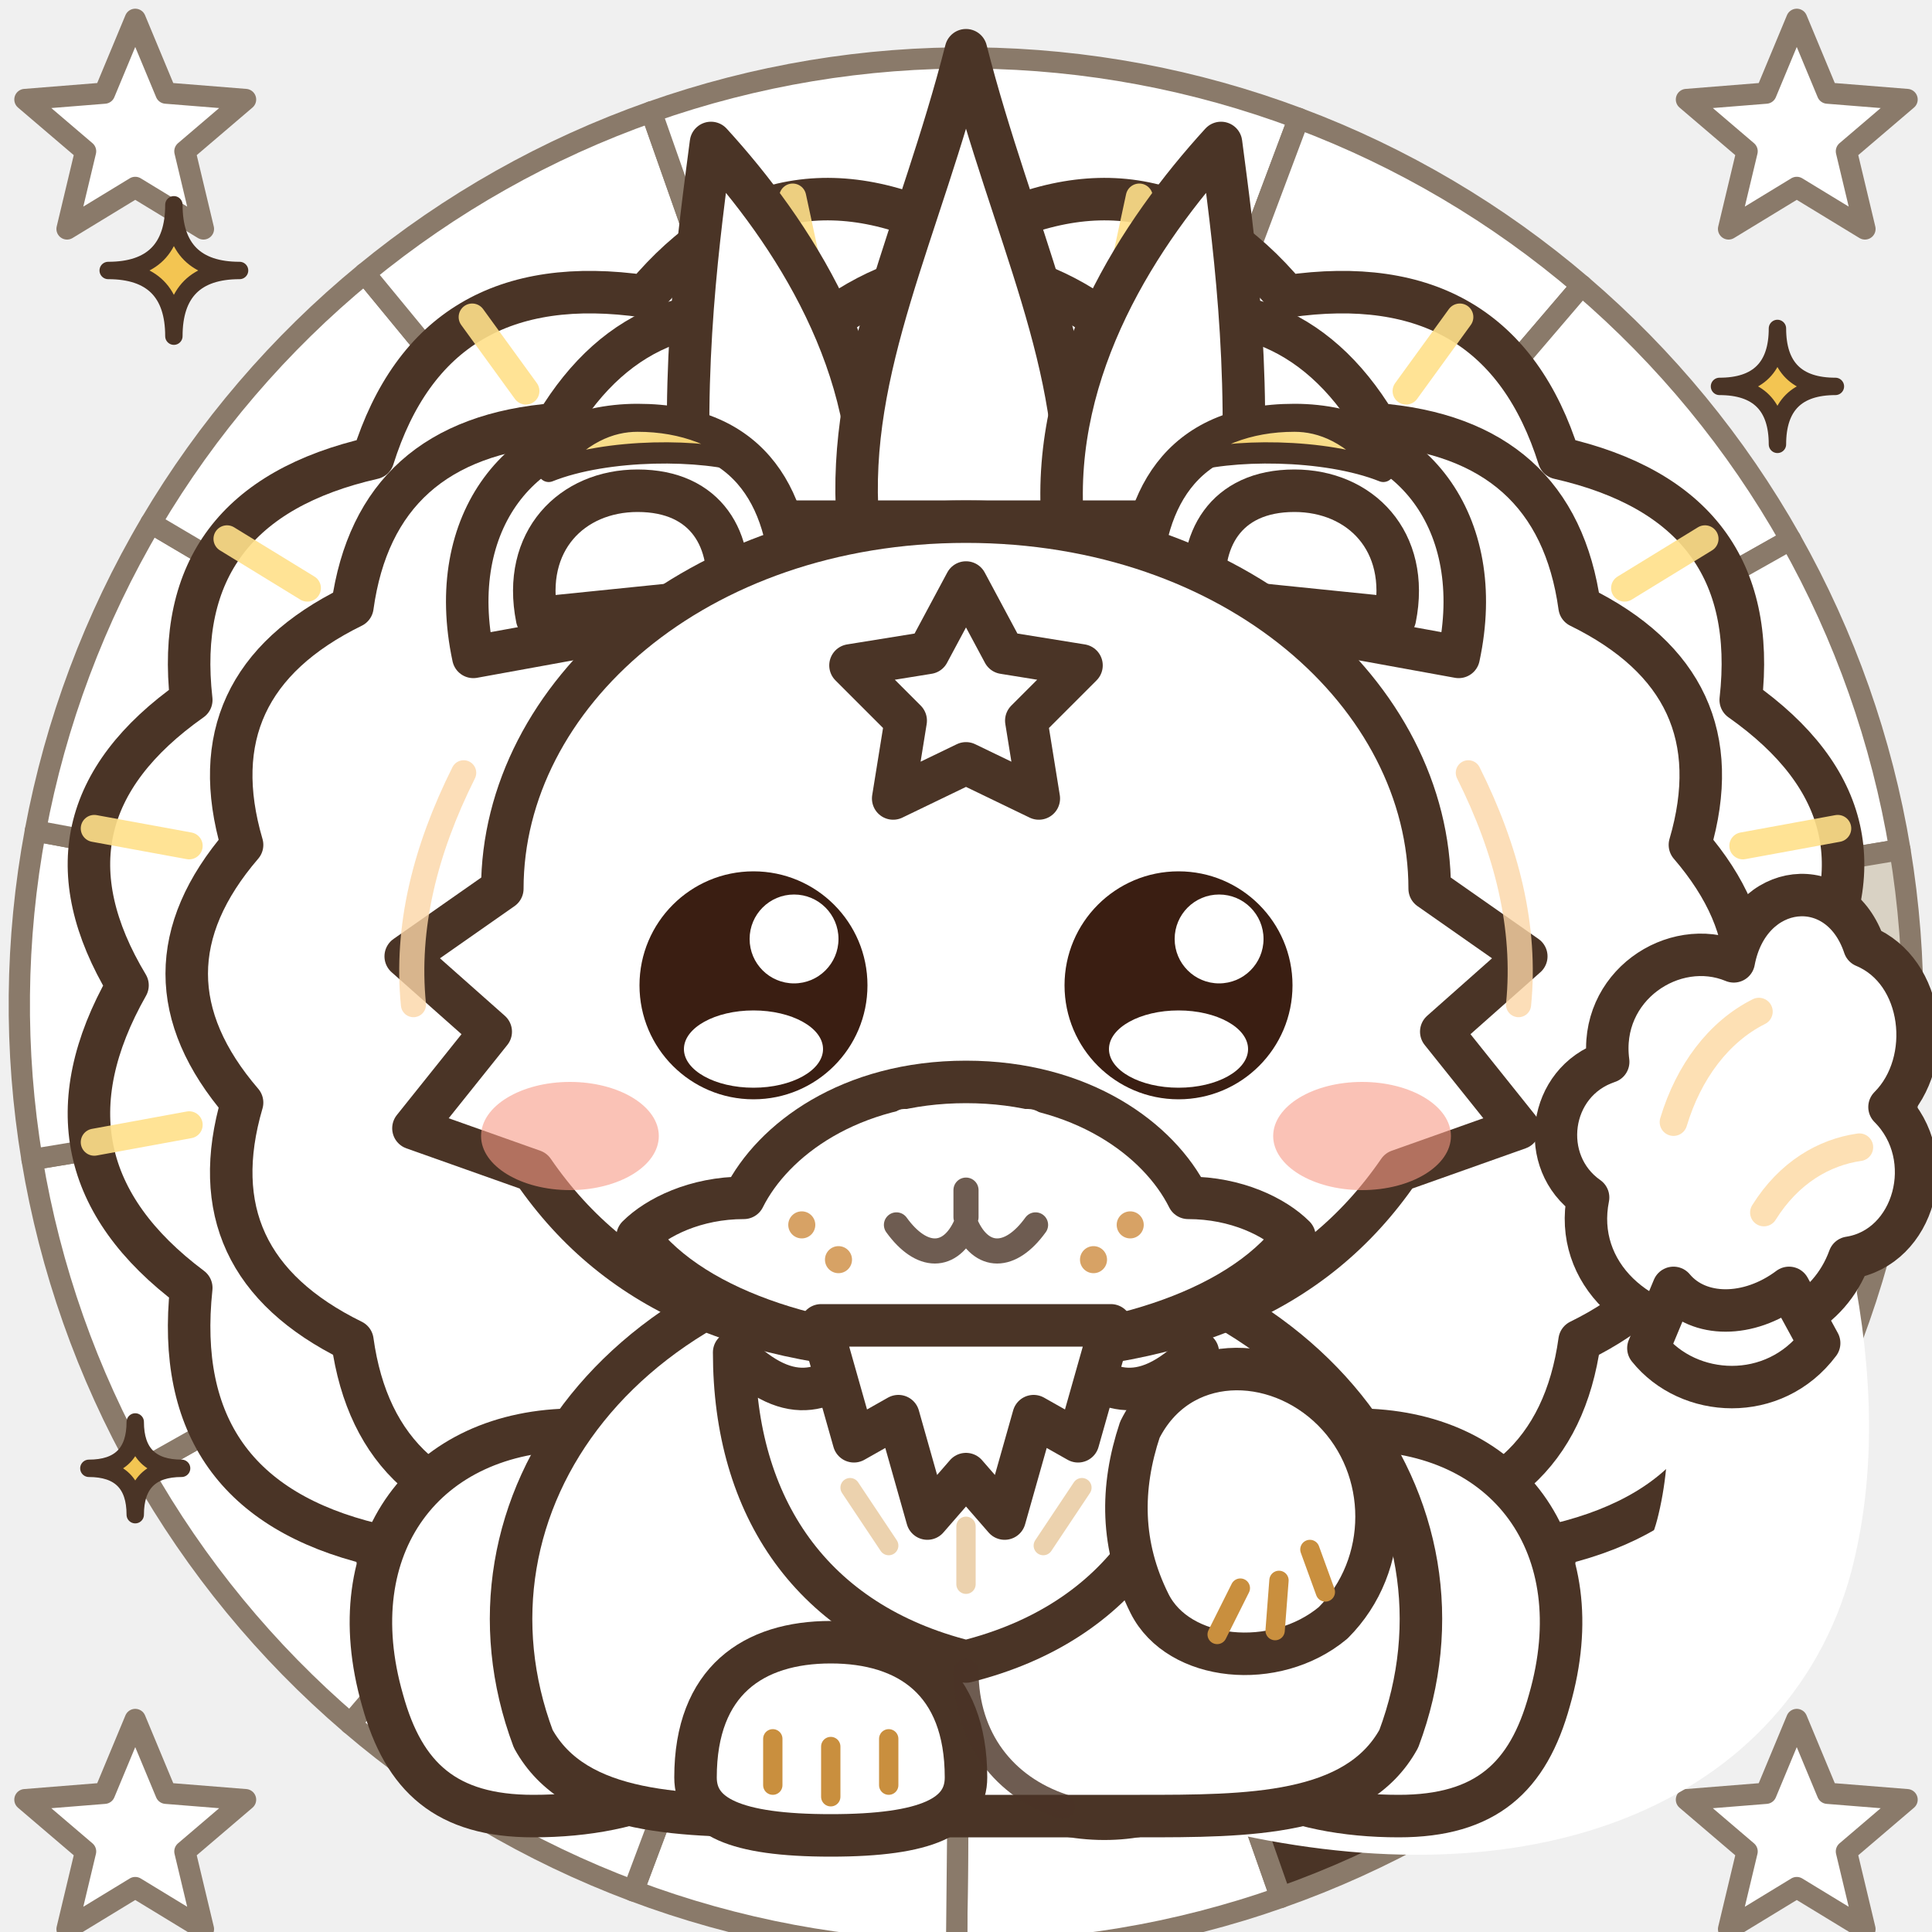
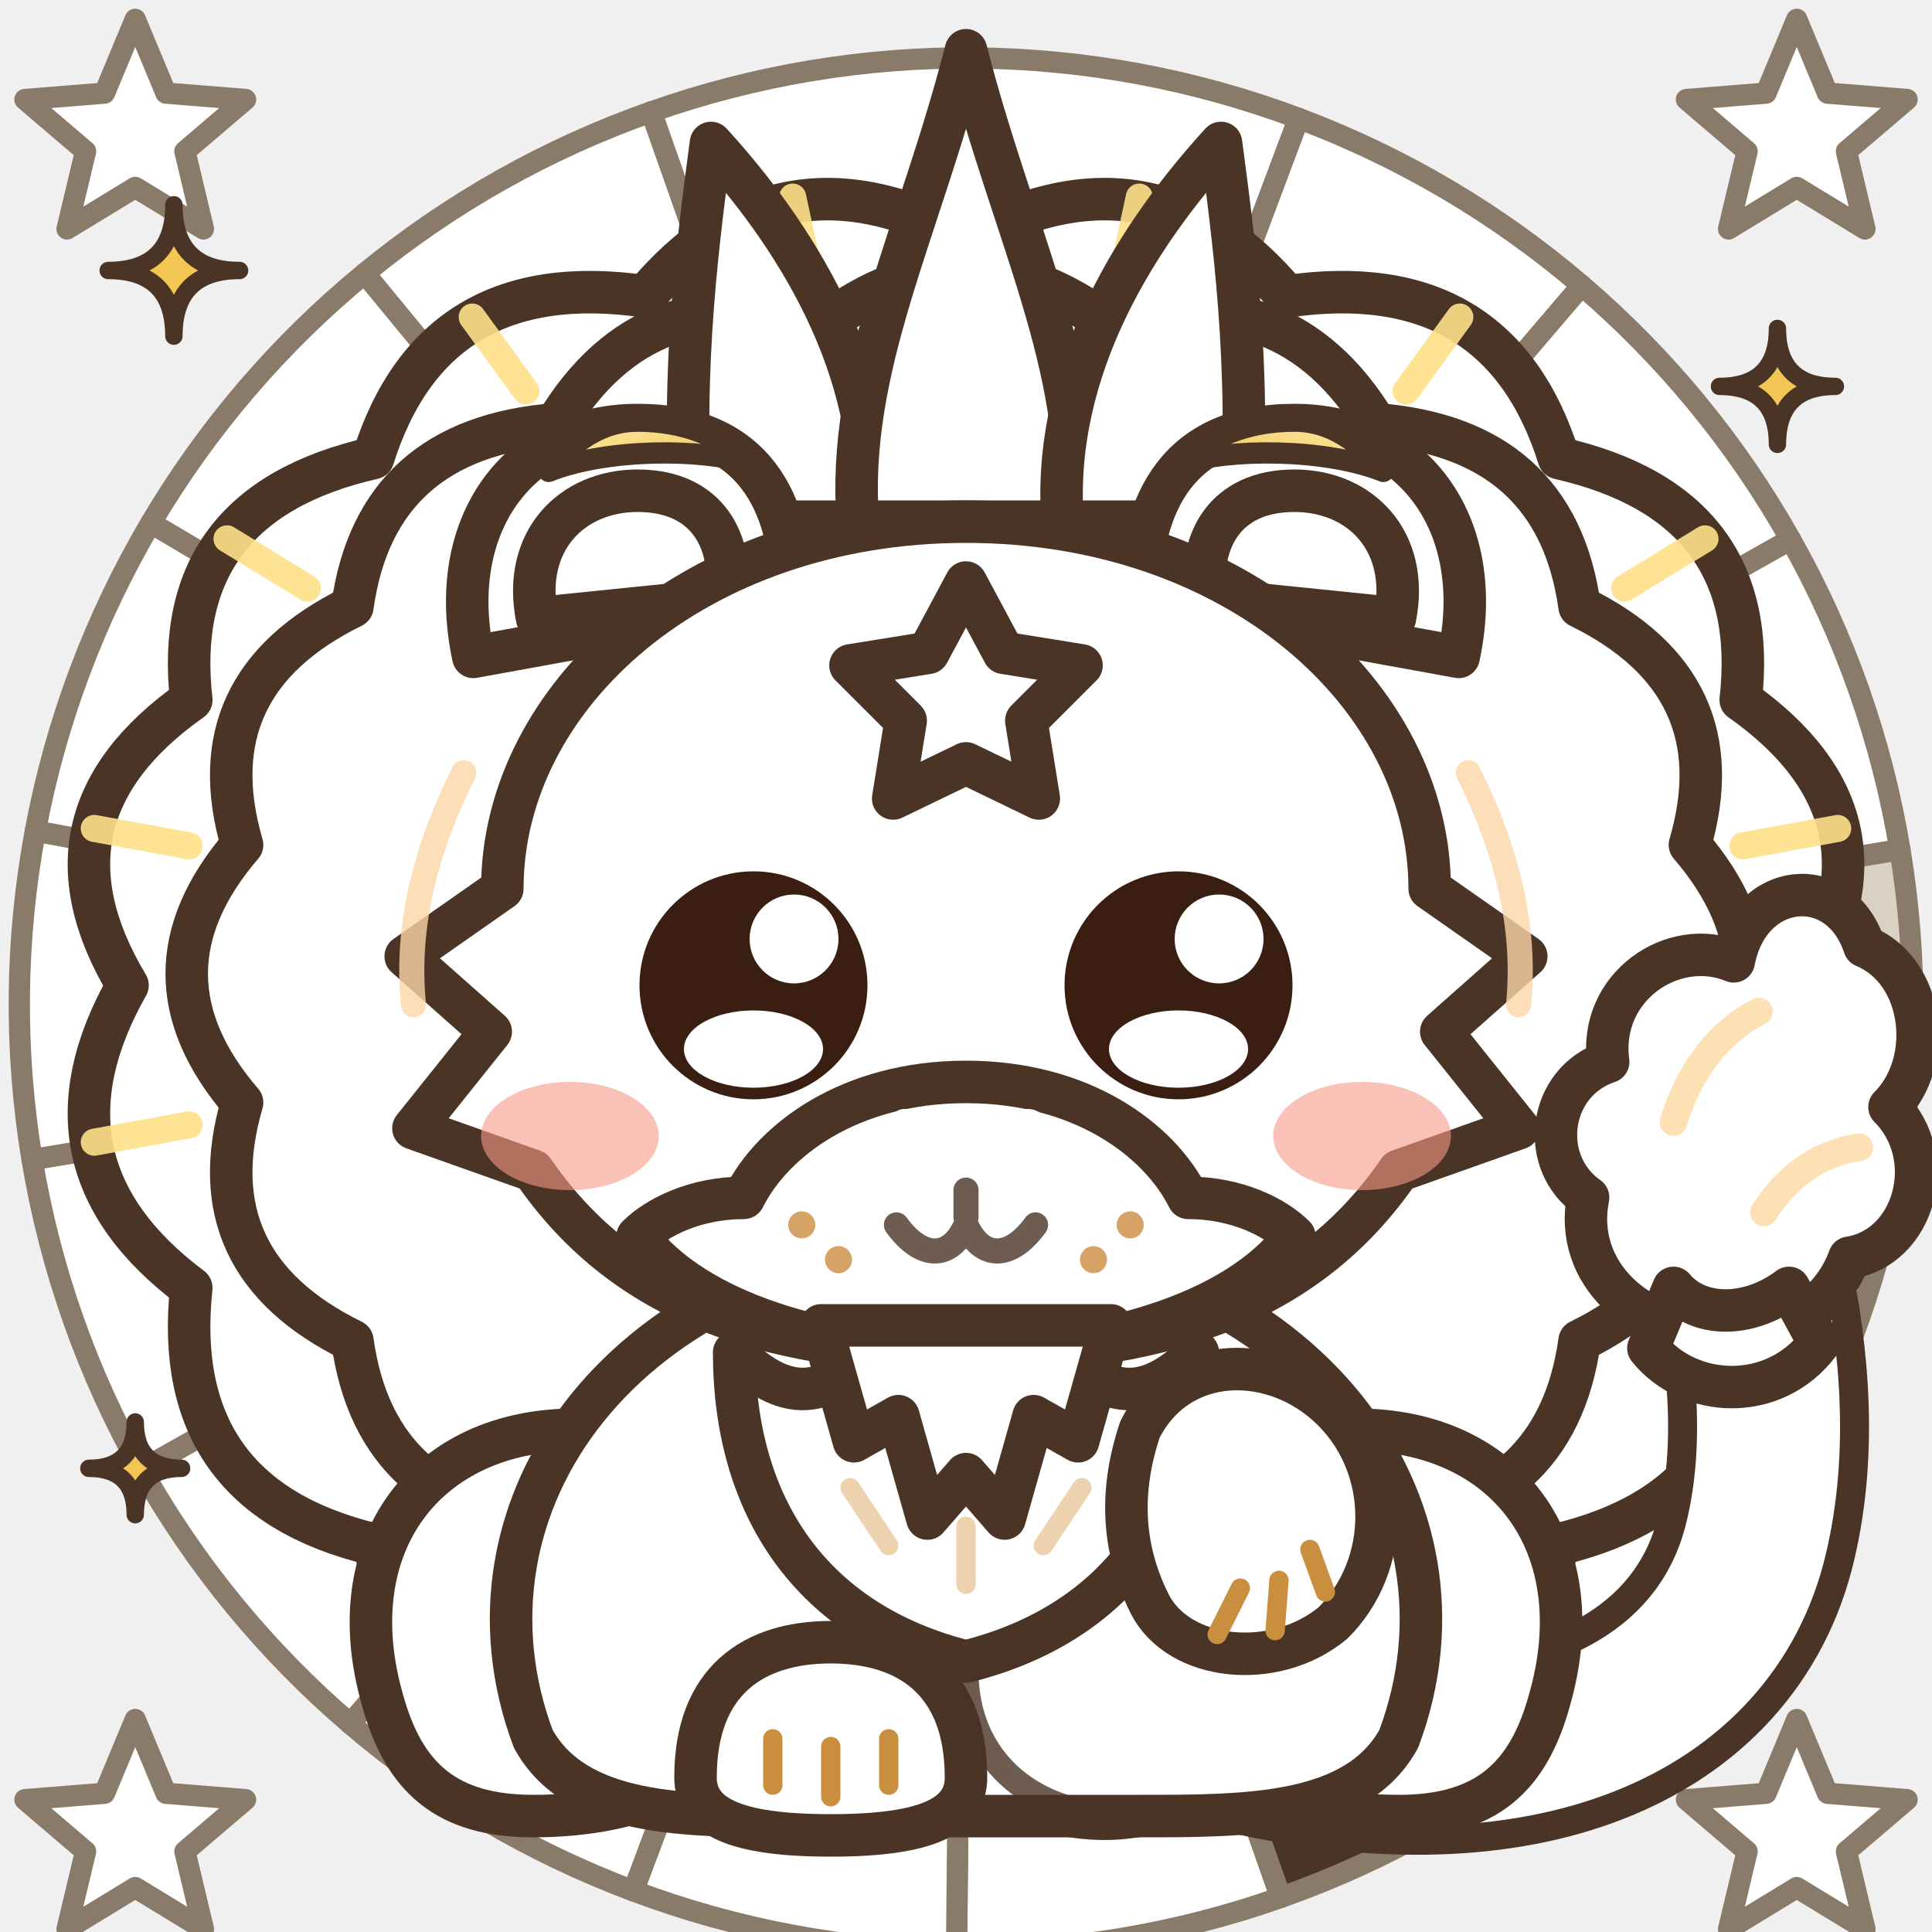
<svg xmlns="http://www.w3.org/2000/svg" viewBox="0 0 100 100" class="drawing" data-page="big-leo">
  <g class="backdrop" stroke="#8a7a6a" stroke-width="1.1" stroke-linejoin="round">
    <path d="M66.29 98.21A49 49 0 0 1 49.51 101.00L49.60 92.00A40 40 0 0 0 63.30 89.72Z" fill="#ffffff" data-kind="fill" data-r="0" />
    <path d="M56.55 91.46A40 40 0 0 1 42.66 91.32L44.13 83.46A32 32 0 0 0 55.24 83.57Z" fill="#d9d2c4" />
    <path d="M49.51 101.00A49 49 0 0 1 32.78 97.87L35.94 89.45A40 40 0 0 0 49.60 92.00Z" fill="#ffffff" data-kind="fill" data-r="1" />
    <path d="M42.66 91.32A40 40 0 0 1 29.65 86.44L33.72 79.55A32 32 0 0 0 44.13 83.46Z" fill="#d9d2c4" />
    <path d="M32.78 97.87A49 49 0 0 1 18.13 89.22L23.98 82.38A40 40 0 0 0 35.94 89.45Z" fill="#ffffff" data-kind="fill" data-r="2" />
    <path d="M29.65 86.44A40 40 0 0 1 19.10 77.40L25.28 72.32A32 32 0 0 0 33.72 79.55Z" fill="#d9d2c4" />
    <path d="M18.13 89.22A49 49 0 0 1 7.32 76.07L15.16 71.65A40 40 0 0 0 23.98 82.38Z" fill="#ffffff" data-kind="fill" data-r="3" />
    <path d="M19.10 77.40A40 40 0 0 1 12.28 65.30L19.82 62.64A32 32 0 0 0 25.28 72.32Z" fill="#d9d2c4" />
    <path d="M7.32 76.07A49 49 0 0 1 1.66 60.02L10.54 58.55A40 40 0 0 0 15.16 71.65Z" fill="#ffffff" data-kind="fill" data-r="4" />
    <path d="M12.28 65.30A40 40 0 0 1 10.00 51.60L18.00 51.68A32 32 0 0 0 19.82 62.64Z" fill="#d9d2c4" />
    <path d="M1.66 60.02A49 49 0 0 1 1.83 43.01L10.68 44.66A40 40 0 0 0 10.54 58.55Z" fill="#ffffff" data-kind="fill" data-r="5" />
    <path d="M10.00 51.60A40 40 0 0 1 12.55 37.94L20.04 40.75A32 32 0 0 0 18.00 51.68Z" fill="#d9d2c4" />
    <path d="M1.83 43.01A49 49 0 0 1 7.81 27.07L15.56 31.65A40 40 0 0 0 10.68 44.66Z" fill="#ffffff" data-kind="fill" data-r="6" />
    <path d="M12.55 37.94A40 40 0 0 1 19.62 25.98L25.69 31.19A32 32 0 0 0 20.04 40.75Z" fill="#d9d2c4" />
    <path d="M7.81 27.07A49 49 0 0 1 18.88 14.15L24.60 21.10A40 40 0 0 0 15.56 31.65Z" fill="#ffffff" data-kind="fill" data-r="7" />
    <path d="M19.62 25.98A40 40 0 0 1 30.35 17.16L34.28 24.13A32 32 0 0 0 25.69 31.19Z" fill="#d9d2c4" />
    <path d="M18.88 14.15A49 49 0 0 1 33.71 5.79L36.70 14.28A40 40 0 0 0 24.60 21.10Z" fill="#ffffff" data-kind="fill" data-r="8" />
    <path d="M30.35 17.16A40 40 0 0 1 43.45 12.54L44.76 20.43A32 32 0 0 0 34.28 24.13Z" fill="#d9d2c4" />
    <path d="M33.71 5.79A49 49 0 0 1 50.49 3.00L50.40 12.00A40 40 0 0 0 36.70 14.28Z" fill="#ffffff" data-kind="fill" data-r="9" />
    <path d="M43.45 12.54A40 40 0 0 1 57.34 12.68L55.87 20.54A32 32 0 0 0 44.76 20.43Z" fill="#d9d2c4" />
    <path d="M50.49 3.00A49 49 0 0 1 67.22 6.13L64.06 14.55A40 40 0 0 0 50.40 12.00Z" fill="#ffffff" data-kind="fill" data-r="10" />
    <path d="M57.34 12.68A40 40 0 0 1 70.35 17.56L66.28 24.45A32 32 0 0 0 55.87 20.54Z" fill="#d9d2c4" />
    <path d="M67.22 6.13A49 49 0 0 1 81.87 14.78L76.02 21.62A40 40 0 0 0 64.06 14.55Z" fill="#ffffff" data-kind="fill" data-r="11" />
    <path d="M70.35 17.56A40 40 0 0 1 80.90 26.60L74.72 31.68A32 32 0 0 0 66.28 24.45Z" fill="#d9d2c4" />
    <path d="M81.87 14.78A49 49 0 0 1 92.68 27.93L84.84 32.35A40 40 0 0 0 76.02 21.62Z" fill="#ffffff" data-kind="fill" data-r="12" />
    <path d="M80.90 26.60A40 40 0 0 1 87.72 38.70L80.18 41.36A32 32 0 0 0 74.72 31.68Z" fill="#d9d2c4" />
    <path d="M92.68 27.93A49 49 0 0 1 98.34 43.98L89.46 45.45A40 40 0 0 0 84.84 32.35Z" fill="#ffffff" data-kind="fill" data-r="13" />
    <path d="M87.72 38.70A40 40 0 0 1 90.00 52.40L82.00 52.32A32 32 0 0 0 80.18 41.36Z" fill="#d9d2c4" />
    <path d="M98.34 43.98A49 49 0 0 1 98.17 60.99L89.32 59.34A40 40 0 0 0 89.46 45.45Z" fill="#d9d2c4" />
    <path d="M90.00 52.40A40 40 0 0 1 87.45 66.06L79.96 63.25A32 32 0 0 0 82.00 52.32Z" fill="#d9d2c4" />
    <path d="M98.17 60.99A49 49 0 0 1 92.19 76.93L84.44 72.35A40 40 0 0 0 89.32 59.34Z" fill="#d9d2c4" />
    <path d="M87.45 66.06A40 40 0 0 1 80.38 78.02L74.31 72.81A32 32 0 0 0 79.96 63.25Z" fill="#d9d2c4" />
    <path d="M92.19 76.93A49 49 0 0 1 81.12 89.85L75.40 82.90A40 40 0 0 0 84.44 72.35Z" fill="#ffffff" data-kind="fill" data-r="14" />
    <path d="M80.38 78.02A40 40 0 0 1 69.65 86.84L65.72 79.87A32 32 0 0 0 74.31 72.81Z" fill="#d9d2c4" />
    <path d="M81.12 89.85A49 49 0 0 1 66.29 98.21L63.30 89.72A40 40 0 0 0 75.40 82.90Z" fill="#4a3426" />
    <path d="M69.65 86.84A40 40 0 0 1 56.55 91.46L55.24 83.57A32 32 0 0 0 65.72 79.87Z" fill="#d9d2c4" />
    <path d="M7.00 1.00L8.59 4.82L12.71 5.15L9.57 7.83L10.53 11.85L7.00 9.70L3.47 11.85L4.43 7.83L1.29 5.15L5.41 4.82Z" fill="#ffffff" data-kind="fill" data-r="15" />
    <path d="M93.00 1.00L94.59 4.82L98.71 5.15L95.57 7.83L96.53 11.85L93.00 9.70L89.47 11.85L90.43 7.83L87.29 5.15L91.41 4.82Z" fill="#ffffff" data-kind="fill" data-r="16" />
    <path d="M7.00 89.00L8.59 92.82L12.71 93.15L9.57 95.83L10.53 99.85L7.00 97.70L3.47 99.85L4.43 95.83L1.29 93.15L5.41 92.82Z" fill="#ffffff" data-kind="fill" data-r="17" />
    <path d="M93.00 89.00L94.59 92.82L98.71 93.15L95.57 95.83L96.53 99.85L93.00 97.70L89.47 99.85L90.43 95.83L87.29 93.15L91.41 92.82Z" fill="#ffffff" data-kind="fill" data-r="18" />
  </g>
  <defs>
    <linearGradient id="leo-f5-g" x1="0" y1="0" x2="1" y2="1">
      <stop offset="0" stop-color="#fff0b0" />
      <stop offset="1" stop-color="#eebc45" />
    </linearGradient>
  </defs>
  <g>
    <path d="M50.00 12.40Q59.68 7.06 66.61 15.34Q77.56 13.75 80.69 23.71Q91.24 26.11 90.10 36.23Q98.65 42.26 93.40 51.00Q98.65 60.26 90.10 66.66Q91.24 77.38 80.69 79.93Q77.56 90.48 66.61 88.80Q59.68 97.58 50.00 91.92Q40.32 97.58 33.39 88.80Q22.44 90.48 19.31 79.93Q8.76 77.38 9.90 66.66Q1.35 60.26 6.60 51.00Q1.35 42.26 9.90 36.23Q8.76 26.11 19.31 23.71Q22.44 13.75 33.39 15.34Q40.32 7.06 50.00 12.40Z" fill="#ffffff" stroke="#4a3426" stroke-width="2.2" stroke-linejoin="round" stroke-linecap="round" data-kind="fill" data-r="19" />
    <path d="M57.45 16.86Q66.53 14.18 71.22 21.96Q80.55 22.68 81.76 31.40Q89.91 35.40 87.47 43.73Q93.20 50.40 87.47 57.07Q89.91 65.40 81.76 69.40Q80.55 78.12 71.22 78.84Q66.53 86.62 57.45 83.94Q50.00 89.60 42.55 83.94Q33.47 86.62 28.78 78.84Q19.45 78.12 18.24 69.40Q10.09 65.40 12.53 57.07Q6.80 50.40 12.53 43.73Q10.09 35.40 18.24 31.40Q19.45 22.68 28.78 21.96Q33.47 14.18 42.55 16.86Q50.00 11.20 57.45 16.86Z" fill="#ffffff" stroke="#4a3426" stroke-width="2.2" stroke-linejoin="round" stroke-linecap="round" data-kind="fill" data-r="20" />
    <path d="M50.00 20.00Q58.19 16.65 64.14 22.93Q72.94 23.17 75.49 31.14Q83.16 34.93 81.78 43.01Q86.80 49.60 81.78 56.19Q83.16 64.27 75.49 68.06Q72.94 76.03 64.14 76.27Q58.19 82.55 50.00 79.20Q41.81 82.55 35.86 76.27Q27.06 76.03 24.51 68.06Q16.84 64.27 18.22 56.19Q13.20 49.60 18.22 43.01Q16.84 34.93 24.51 31.14Q27.06 23.17 35.86 22.93Q41.81 16.65 50.00 20.00Z" fill="#ffffff" stroke="none" stroke-width="0" stroke-linejoin="round" stroke-linecap="round" data-kind="fill" data-r="21" />
    <path d="M58.00 14.71L58.97 10.20" stroke="#ffe08a" stroke-width="1.4" stroke-linecap="round" opacity=".9" />
    <path d="M72.78 20.24L75.56 16.41" stroke="#ffe08a" stroke-width="1.4" stroke-linecap="round" opacity=".9" />
    <path d="M84.09 30.44L88.25 27.89" stroke="#ffe08a" stroke-width="1.4" stroke-linecap="round" opacity=".9" />
    <path d="M90.21 43.78L95.12 42.88" stroke="#ffe08a" stroke-width="1.4" stroke-linecap="round" opacity=".9" />
    <path d="M90.21 58.22L95.12 59.12" stroke="#ffe08a" stroke-width="1.4" stroke-linecap="round" opacity=".9" />
    <path d="M9.79 58.22L4.88 59.12" stroke="#ffe08a" stroke-width="1.4" stroke-linecap="round" opacity=".9" />
    <path d="M9.79 43.78L4.88 42.88" stroke="#ffe08a" stroke-width="1.4" stroke-linecap="round" opacity=".9" />
    <path d="M15.91 30.44L11.75 27.89" stroke="#ffe08a" stroke-width="1.4" stroke-linecap="round" opacity=".9" />
    <path d="M27.22 20.24L24.44 16.41" stroke="#ffe08a" stroke-width="1.4" stroke-linecap="round" opacity=".9" />
    <path d="M42.00 14.71L41.03 10.20" stroke="#ffe08a" stroke-width="1.4" stroke-linecap="round" opacity=".9" />
    <path d="M35.8 27C35.2 19 36.2 12 36.8 7.4C41.0 12 45.6 19 45.0 27Z" fill="#ffffff" stroke="#4a3426" stroke-width="2.2" stroke-linejoin="round" stroke-linecap="round" data-kind="fill" data-r="22" />
    <path d="M44.4 27C43.8 19 47.6 12 50.0 2.6C52.4 12 56.2 19 55.6 27Z" fill="#ffffff" stroke="#4a3426" stroke-width="2.2" stroke-linejoin="round" stroke-linecap="round" data-kind="fill" data-r="23" />
    <path d="M55.0 27C54.4 19 59.0 12 63.2 7.4C63.8 12 64.8 19 64.2 27Z" fill="#ffffff" stroke="#4a3426" stroke-width="2.2" stroke-linejoin="round" stroke-linecap="round" data-kind="fill" data-r="24" />
-     <path d="M64 89.6C78 93 88.4 89 90.8 80 92 75.4 91.6 70.4 90.6 65.8" fill="none" stroke="#ffffff" stroke-width="10.4" stroke-linejoin="round" stroke-linecap="round" data-kind="stroke" data-r="25" />
-     <path d="M64 89.6C78 93 88.4 89 90.8 80 92 75.4 91.6 70.4 90.6 65.8" fill="none" stroke="#ffffff" stroke-width="7.4" stroke-linejoin="round" stroke-linecap="round" data-kind="stroke" data-r="26" />
+     <path d="M64 89.6C78 93 88.4 89 90.8 80 92 75.4 91.6 70.4 90.6 65.8" fill="none" stroke="#4a3426" stroke-width="10.4" stroke-linejoin="round" stroke-linecap="round" />
+     <path d="M64 89.6C78 93 88.4 89 90.8 80 92 75.4 91.6 70.4 90.6 65.8" fill="none" stroke="#ffffff" stroke-width="7.4" stroke-linejoin="round" stroke-linecap="round" data-kind="stroke" data-r="25" />
    <g transform="translate(90 58.6) scale(1.3) translate(-87.6 -64.4)">
-       <path d="M87.0 72.4C83.6 72.4 81.0 70.0 81.6 67.0 79.6 65.6 80.0 62.4 82.4 61.6 82.0 58.6 85.0 56.6 87.4 57.6 88.0 54.4 91.6 54.0 92.6 57.0 95.0 58.0 95.4 61.6 93.6 63.4 95.6 65.4 94.6 69.0 92.0 69.4 91.2 71.6 89.0 72.6 87.0 72.4Z" fill="#ffffff" stroke="#4a3426" stroke-width="1.69" stroke-linejoin="round" stroke-linecap="round" data-kind="fill" data-r="27" />
-       <path d="M84.0 73.0C85.6 75.0 89.0 75.2 90.8 72.8L89.6 70.6C88.0 71.8 86.0 71.8 85.0 70.6Z" fill="#ffffff" stroke="#4a3426" stroke-width="1.69" stroke-linejoin="round" stroke-linecap="round" data-kind="fill" data-r="28" />
+       <path d="M87.0 72.4C83.6 72.4 81.0 70.0 81.6 67.0 79.6 65.6 80.0 62.4 82.4 61.6 82.0 58.6 85.0 56.6 87.4 57.6 88.0 54.4 91.6 54.0 92.6 57.0 95.0 58.0 95.4 61.6 93.6 63.4 95.6 65.4 94.6 69.0 92.0 69.4 91.2 71.6 89.0 72.6 87.0 72.4Z" fill="#ffffff" stroke="#4a3426" stroke-width="1.69" stroke-linejoin="round" stroke-linecap="round" data-kind="fill" data-r="26" />
+       <path d="M84.0 73.0C85.6 75.0 89.0 75.2 90.8 72.8L89.6 70.6C88.0 71.8 86.0 71.8 85.0 70.6Z" fill="#ffffff" stroke="#4a3426" stroke-width="1.69" stroke-linejoin="round" stroke-linecap="round" data-kind="fill" data-r="27" />
      <path d="M85 64c.6-2 1.8-3.6 3.4-4.4M88.6 67.6c1-1.6 2.4-2.4 3.8-2.6" stroke="#fde0b4" stroke-width="1.1" fill="none" stroke-linecap="round" />
    </g>
-     <path d="M19.8 88C17.5 80 22.0 74 29.8 74 37.7 74 41.0 81 38.8 88 37.7 92 33.2 94 27.6 94 23.1 94 20.9 92 19.8 88Z" fill="#ffffff" stroke="#4a3426" stroke-width="2.2" stroke-linejoin="round" stroke-linecap="round" data-kind="fill" data-r="29" />
-     <path d="M80.2 88C82.5 80 78.0 74 70.2 74 62.3 74 59.0 81 61.2 88 62.3 92 66.8 94 72.4 94 76.9 94 79.1 92 80.2 88Z" fill="#ffffff" stroke="#4a3426" stroke-width="2.2" stroke-linejoin="round" stroke-linecap="round" data-kind="fill" data-r="30" />
-     <path d="M27.6 90C23.1 78 32.1 65 50 64 67.9 65 76.9 78 72.4 90 70.2 94 64.6 94 59.0 94H41.0C35.4 94 29.8 94 27.6 90Z" fill="#ffffff" stroke="#4a3426" stroke-width="2.2" stroke-linejoin="round" stroke-linecap="round" data-kind="fill" data-r="31" />
-     <path d="M38 70C41 73 43 72 45 70 46 73 49 74 50 71 52 74 54 73 55 70 57 72 59 73 62 70 62 78 58 84 50 86 42 84 38 78 38 70Z" fill="#ffffff" stroke="#4a3426" stroke-width="2.2" stroke-linejoin="round" stroke-linecap="round" data-kind="fill" data-r="32" />
+     <path d="M19.8 88C17.5 80 22.0 74 29.8 74 37.7 74 41.0 81 38.8 88 37.7 92 33.2 94 27.6 94 23.1 94 20.9 92 19.8 88Z" fill="#ffffff" stroke="#4a3426" stroke-width="2.2" stroke-linejoin="round" stroke-linecap="round" data-kind="fill" data-r="28" />
+     <path d="M80.2 88C82.5 80 78.0 74 70.2 74 62.3 74 59.0 81 61.2 88 62.3 92 66.8 94 72.4 94 76.9 94 79.1 92 80.2 88Z" fill="#ffffff" stroke="#4a3426" stroke-width="2.2" stroke-linejoin="round" stroke-linecap="round" data-kind="fill" data-r="29" />
+     <path d="M27.6 90C23.1 78 32.1 65 50 64 67.9 65 76.9 78 72.4 90 70.2 94 64.6 94 59.0 94H41.0C35.4 94 29.8 94 27.6 90Z" fill="#ffffff" stroke="#4a3426" stroke-width="2.2" stroke-linejoin="round" stroke-linecap="round" data-kind="fill" data-r="30" />
+     <path d="M38 70C41 73 43 72 45 70 46 73 49 74 50 71 52 74 54 73 55 70 57 72 59 73 62 70 62 78 58 84 50 86 42 84 38 78 38 70Z" fill="#ffffff" stroke="#4a3426" stroke-width="2.2" stroke-linejoin="round" stroke-linecap="round" data-kind="fill" data-r="31" />
    <path d="M44 77l2 3M56 77l-2 3M50 79v3" stroke="#ecd2ae" stroke-width="1" stroke-linecap="round" />
-     <path d="M36 92C36 87 39 85 43 85S50 87 50 92C50 94 48 95 43 95S36 94 36 92Z" fill="#ffffff" stroke="#4a3426" stroke-width="2.2" stroke-linejoin="round" stroke-linecap="round" data-kind="fill" data-r="33" />
+     <path d="M36 92C36 87 39 85 43 85S50 87 50 92C50 94 48 95 43 95S36 94 36 92Z" fill="#ffffff" stroke="#4a3426" stroke-width="2.2" stroke-linejoin="round" stroke-linecap="round" data-kind="fill" data-r="32" />
    <path d="M40 92.4v-2.4M43 93v-2.6M46 92.4v-2.4" stroke="#c98f3e" stroke-width="1" stroke-linecap="round" />
-     <path d="M59 74C61 70 66 70 69 73 72 76 72 81 69 84 66 86.5 61 86 59.5 83 58 80 58 77 59 74Z" fill="#ffffff" stroke="#4a3426" stroke-width="2.2" stroke-linejoin="round" stroke-linecap="round" data-kind="fill" data-r="34" />
+     <path d="M59 74C61 70 66 70 69 73 72 76 72 81 69 84 66 86.5 61 86 59.5 83 58 80 58 77 59 74Z" fill="#ffffff" stroke="#4a3426" stroke-width="2.2" stroke-linejoin="round" stroke-linecap="round" data-kind="fill" data-r="33" />
    <path d="M63 84.6l1.2-2.4M66 84.4l.2-2.6M68.6 82.4l-.8-2.2" stroke="#c98f3e" stroke-width="1" stroke-linecap="round" />
    <path d="M50 86.5C50 90 52 92.5 55 93.5" fill="none" stroke="#4a3426" stroke-width="1.3" stroke-linecap="round" stroke-opacity="0.8" />
    <g>
-       <path d="M24.5 34C23 27 27 22 33 22 39 22 41 26 41 31Z" fill="#ffffff" stroke="#4a3426" stroke-width="2.2" stroke-linejoin="round" stroke-linecap="round" data-kind="fill" data-r="35" />
-       <path d="M27.8 32C27 28 29.6 25.4 33 25.4 36.6 25.4 38 28 37.6 31Z" fill="#ffffff" stroke="#4a3426" stroke-width="2.2" stroke-linejoin="round" stroke-linecap="round" data-kind="fill" data-r="36" />
+       <path d="M24.5 34C23 27 27 22 33 22 39 22 41 26 41 31Z" fill="#ffffff" stroke="#4a3426" stroke-width="2.2" stroke-linejoin="round" stroke-linecap="round" data-kind="fill" data-r="34" />
+       <path d="M27.8 32C27 28 29.6 25.4 33 25.4 36.6 25.4 38 28 37.6 31Z" fill="#ffffff" stroke="#4a3426" stroke-width="2.2" stroke-linejoin="round" stroke-linecap="round" data-kind="fill" data-r="35" />
      <path d="M28.4 24.4C30 22.4 31.6 21.8 33 21.8 35.4 21.8 37.4 22.6 38.8 24C36.4 23.2 31.4 23.2 28.4 24.4Z" fill="url(#leo-f5-g)" stroke="#4a3426" stroke-width="1.1" stroke-linejoin="round" stroke-linecap="round" />
    </g>
    <g transform="matrix(-1 0 0 1 100 0)">
-       <path d="M24.5 34C23 27 27 22 33 22 39 22 41 26 41 31Z" fill="#ffffff" stroke="#4a3426" stroke-width="2.2" stroke-linejoin="round" stroke-linecap="round" data-kind="fill" data-r="37" />
-       <path d="M27.8 32C27 28 29.6 25.4 33 25.4 36.6 25.4 38 28 37.6 31Z" fill="#ffffff" stroke="#4a3426" stroke-width="2.2" stroke-linejoin="round" stroke-linecap="round" data-kind="fill" data-r="38" />
+       <path d="M24.5 34C23 27 27 22 33 22 39 22 41 26 41 31Z" fill="#ffffff" stroke="#4a3426" stroke-width="2.2" stroke-linejoin="round" stroke-linecap="round" data-kind="fill" data-r="36" />
+       <path d="M27.8 32C27 28 29.6 25.4 33 25.4 36.6 25.4 38 28 37.6 31Z" fill="#ffffff" stroke="#4a3426" stroke-width="2.2" stroke-linejoin="round" stroke-linecap="round" data-kind="fill" data-r="37" />
      <path d="M28.4 24.4C30 22.4 31.6 21.8 33 21.8 35.4 21.8 37.4 22.6 38.8 24C36.4 23.2 31.4 23.2 28.4 24.4Z" fill="url(#leo-f5-g)" stroke="#4a3426" stroke-width="1.1" stroke-linejoin="round" stroke-linecap="round" />
    </g>
-     <path d="M50 27C64 27 74 36 74 46L79 49.5 74.6 53.4 78.6 58.4 72.4 60.6C68 67 61 70 50 70S32 67 27.6 60.6L21.4 58.4 25.4 53.4 21 49.5 26 46C26 36 36 27 50 27Z" fill="#ffffff" stroke="#4a3426" stroke-width="2.2" stroke-linejoin="round" stroke-linecap="round" data-kind="fill" data-r="39" />
-     <path d="M50 56C44 56 40 59 38.5 62 36 62 34 63 33 64 36 68 43 70 50 70S64 68 67 64C66 63 64 62 61.5 62 60 59 56 56 50 56Z" fill="#ffffff" stroke="#4a3426" stroke-width="2.2" stroke-linejoin="round" stroke-linecap="round" data-kind="fill" data-r="40" />
-     <path d="M46.8 57.4h6.4c.9 0 1.3 1 .7 1.6L51 61.6c-.5.5-1.3.5-1.8 0l-2.9-2.6c-.6-.6-.2-1.6.5-1.6z" fill="#ffffff" data-kind="fill" data-r="41" />
+     <path d="M50 27C64 27 74 36 74 46L79 49.5 74.6 53.4 78.6 58.4 72.4 60.6C68 67 61 70 50 70S32 67 27.6 60.6L21.4 58.4 25.4 53.4 21 49.5 26 46C26 36 36 27 50 27Z" fill="#ffffff" stroke="#4a3426" stroke-width="2.2" stroke-linejoin="round" stroke-linecap="round" data-kind="fill" data-r="38" />
+     <path d="M50 56C44 56 40 59 38.5 62 36 62 34 63 33 64 36 68 43 70 50 70S64 68 67 64C66 63 64 62 61.5 62 60 59 56 56 50 56Z" fill="#ffffff" stroke="#4a3426" stroke-width="2.2" stroke-linejoin="round" stroke-linecap="round" data-kind="fill" data-r="39" />
+     <path d="M46.8 57.4h6.4c.9 0 1.3 1 .7 1.6L51 61.6c-.5.5-1.3.5-1.8 0l-2.9-2.6c-.6-.6-.2-1.6.5-1.6z" fill="#ffffff" data-kind="fill" data-r="40" />
    <path d="M50 61.6v1.4M46.4 63.4c1.3 1.8 2.8 1.8 3.6 0 .8 1.8 2.3 1.8 3.6 0" fill="none" stroke="#4a3426" stroke-width="1.3" stroke-linecap="round" stroke-opacity="0.8" />
    <circle cx="41.5" cy="63.4" r=".7" fill="#d7a265" />
    <circle cx="43.4" cy="65.2" r=".7" fill="#d7a265" />
    <circle cx="58.5" cy="63.4" r=".7" fill="#d7a265" />
    <circle cx="56.6" cy="65.2" r=".7" fill="#d7a265" />
    <g transform="translate(50 36) scale(1.3) translate(-50 -36)">
-       <path d="M50 31.5l1.5 2.8 3.1.5-2.2 2.2.5 3.1-2.9-1.4-2.9 1.4.5-3.1-2.2-2.2 3.1-.5z" fill="#ffffff" stroke="#4a3426" stroke-width="1.69" stroke-linejoin="round" stroke-linecap="round" data-kind="fill" data-r="42" />
+       <path d="M50 31.5l1.5 2.8 3.1.5-2.2 2.2.5 3.1-2.9-1.4-2.9 1.4.5-3.1-2.2-2.2 3.1-.5z" fill="#ffffff" stroke="#4a3426" stroke-width="1.69" stroke-linejoin="round" stroke-linecap="round" data-kind="fill" data-r="41" />
    </g>
    <circle cx="39" cy="51" r="5.9" fill="#3a1e12" />
-     <ellipse cx="39" cy="54.3" rx="3.6" ry="2" fill="#ffffff" data-kind="fill" data-r="43" />
+     <ellipse cx="39" cy="54.3" rx="3.6" ry="2" fill="#ffffff" data-kind="fill" data-r="42" />
    <circle cx="41.1" cy="48.6" r="2.3" fill="#fff" />
    <circle cx="37" cy="53.8" r="0.95" fill="#fff" />
    <circle cx="61" cy="51" r="5.9" fill="#3a1e12" />
-     <ellipse cx="61" cy="54.3" rx="3.6" ry="2" fill="#ffffff" data-kind="fill" data-r="43" />
+     <ellipse cx="61" cy="54.3" rx="3.6" ry="2" fill="#ffffff" data-kind="fill" data-r="42" />
    <circle cx="63.1" cy="48.6" r="2.3" fill="#fff" />
    <circle cx="59" cy="53.8" r="0.95" fill="#fff" />
    <ellipse cx="29.5" cy="58.8" rx="4.6" ry="2.8" fill="#f79a86" opacity=".6" />
    <ellipse cx="70.5" cy="58.8" rx="4.6" ry="2.8" fill="#f79a86" opacity=".6" />
-     <path d="M42.5 68.6 44.2 74.6 46.5 73.3 48.0 78.6 50.0 76.3 52.0 78.6 53.5 73.3 55.8 74.6 57.5 68.6Z" fill="#ffffff" stroke="#4a3426" stroke-width="2.2" stroke-linejoin="round" stroke-linecap="round" data-kind="fill" data-r="44" />
+     <path d="M42.5 68.6 44.2 74.6 46.5 73.3 48.0 78.6 50.0 76.3 52.0 78.6 53.5 73.3 55.8 74.6 57.5 68.6Z" fill="#ffffff" stroke="#4a3426" stroke-width="2.2" stroke-linejoin="round" stroke-linecap="round" data-kind="fill" data-r="43" />
    <path d="M24 40c-2 4-3 8-2.6 12M76 40c2 4 3 8 2.6 12" stroke="#fbd6a6" stroke-width="1.3" fill="none" stroke-linecap="round" opacity=".8" />
    <path d="M9 10.6Q9 14 12.4 14Q9 14 9 17.4Q9 14 5.6 14Q9 14 9 10.6Z" fill="#f3c552" stroke="#4a3426" stroke-width=".9" stroke-linejoin="round" />
    <path d="M92 17Q92 20 95 20Q92 20 92 23Q92 20 89 20Q92 20 92 17Z" fill="#f3c552" stroke="#4a3426" stroke-width=".9" stroke-linejoin="round" />
    <path d="M7 73.6Q7 76 9.4 76Q7 76 7 78.4Q7 76 4.6 76Q7 76 7 73.6Z" fill="#f3c552" stroke="#4a3426" stroke-width=".9" stroke-linejoin="round" />
  </g>
</svg>
